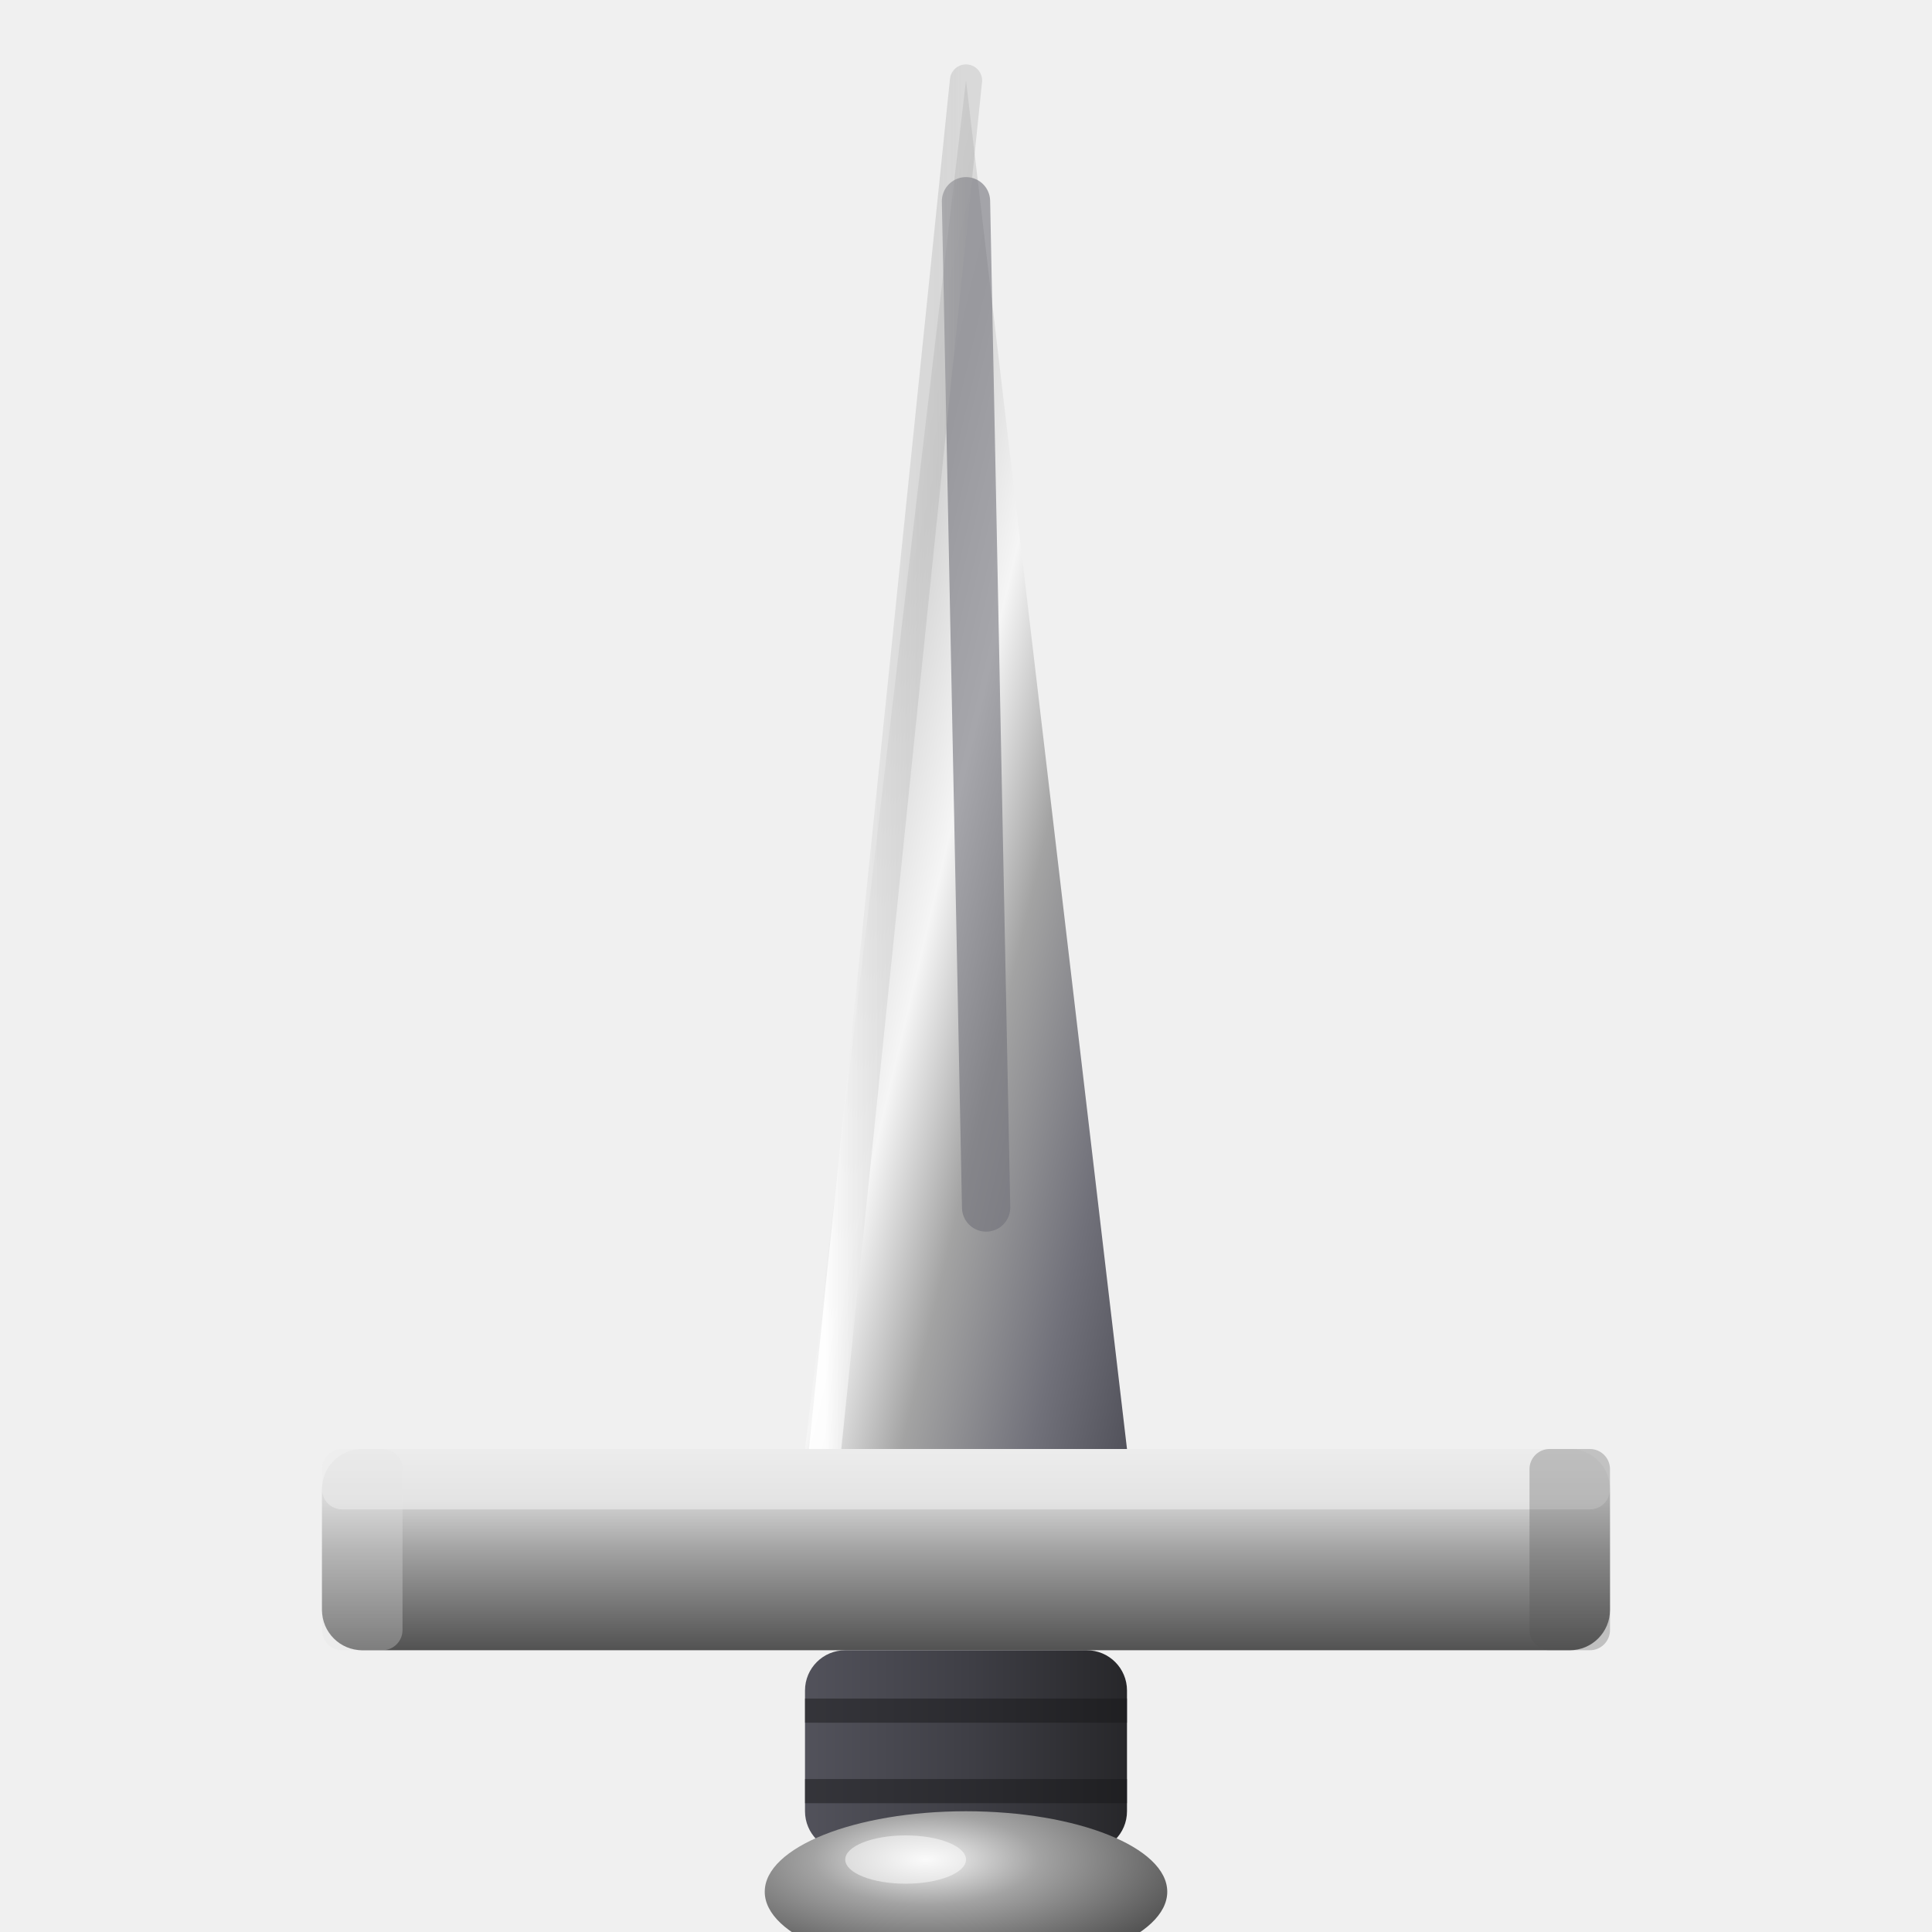
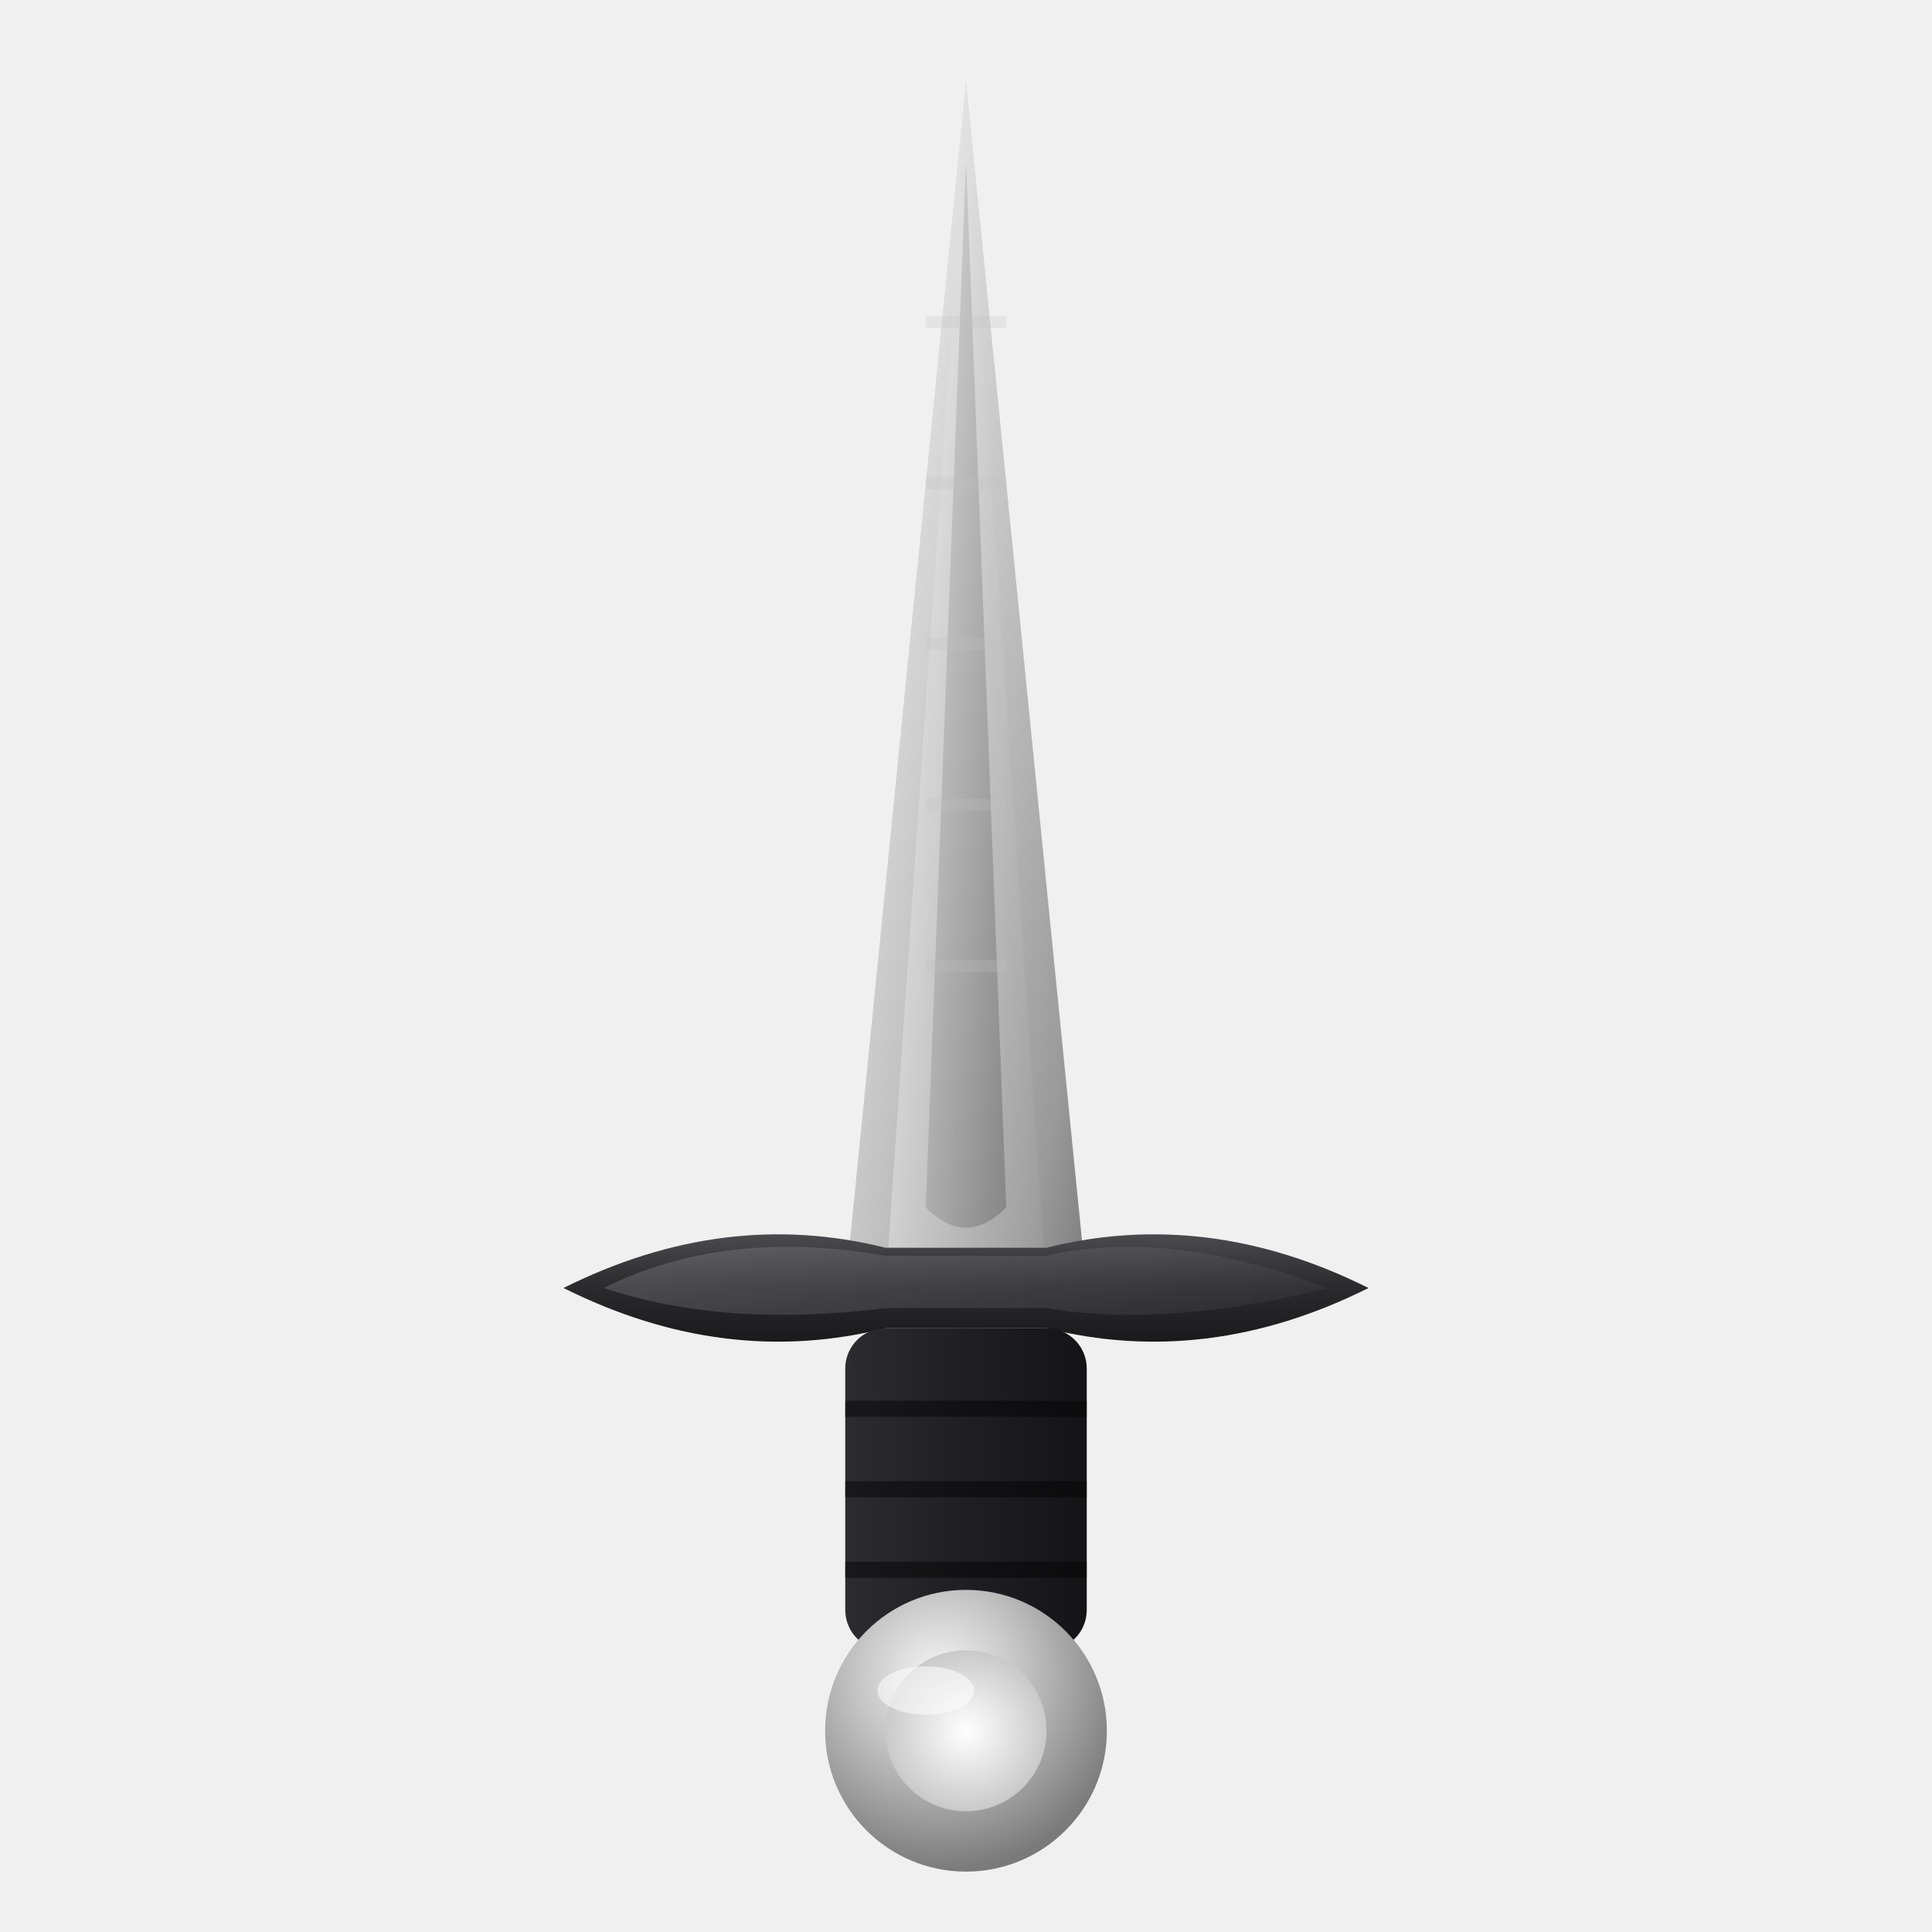
<svg xmlns="http://www.w3.org/2000/svg" viewBox="0 0 48 48">
  <defs>
-     <linearGradient id="blade" x1="0%" y1="0%" x2="100%" y2="100%">
-       <stop offset="0%" stop-color="#fafafa" />
-       <stop offset="15%" stop-color="#e5e5e5" />
-       <stop offset="35%" stop-color="#d4d4d4" />
-       <stop offset="50%" stop-color="#f5f5f5" />
-       <stop offset="65%" stop-color="#a3a3a3" />
-       <stop offset="85%" stop-color="#71717a" />
-       <stop offset="100%" stop-color="#52525b" />
+     <linearGradient id="bladeMain" x1="0%" y1="0%" x2="100%" y2="100%">
+       <stop offset="0%" stop-color="#ffffff" />
+       <stop offset="15%" stop-color="#f0f0f0" />
+       <stop offset="35%" stop-color="#d6d6d6" />
+       <stop offset="60%" stop-color="#b8b8b8" />
+       <stop offset="85%" stop-color="#9a9a9a" />
+       <stop offset="100%" stop-color="#7a7a7a" />
    </linearGradient>
-     <linearGradient id="guard" x1="0%" y1="0%" x2="0%" y2="100%">
-       <stop offset="0%" stop-color="#e5e5e5" />
-       <stop offset="25%" stop-color="#d4d4d4" />
-       <stop offset="50%" stop-color="#a3a3a3" />
-       <stop offset="100%" stop-color="#525252" />
+     <linearGradient id="bladeEdge" x1="0%" y1="0%" x2="100%" y2="0%">
+       <stop offset="0%" stop-color="#ffffff" stop-opacity="0.9" />
+       <stop offset="100%" stop-color="#bfbfbf" stop-opacity="0.3" />
    </linearGradient>
-     <linearGradient id="handle" x1="0%" y1="0%" x2="100%" y2="0%">
-       <stop offset="0%" stop-color="#52525b" />
-       <stop offset="50%" stop-color="#3f3f46" />
-       <stop offset="100%" stop-color="#27272a" />
+     <linearGradient id="fullerGrad" x1="0%" y1="0%" x2="100%" y2="100%">
+       <stop offset="0%" stop-color="#cfcfcf" />
+       <stop offset="50%" stop-color="#9a9a9a" />
+       <stop offset="100%" stop-color="#6a6a6a" />
    </linearGradient>
-     <radialGradient id="pommel" cx="40%" cy="30%" r="70%">
+     <linearGradient id="guardMetal" x1="0%" y1="0%" x2="0%" y2="100%">
+       <stop offset="0%" stop-color="#4a4a4f" />
+       <stop offset="50%" stop-color="#2a2a2d" />
+       <stop offset="100%" stop-color="#1a1a1d" />
+     </linearGradient>
+     <linearGradient id="guardHighlight" x1="0%" y1="0%" x2="100%" y2="0%">
+       <stop offset="0%" stop-color="#f5f5f5" stop-opacity="0.4" />
+       <stop offset="100%" stop-color="#ffffff" stop-opacity="0.1" />
+     </linearGradient>
+     <linearGradient id="gripWrap" x1="0%" y1="0%" x2="100%" y2="0%">
+       <stop offset="0%" stop-color="#2c2c30" />
+       <stop offset="50%" stop-color="#1f1f23" />
+       <stop offset="100%" stop-color="#141417" />
+     </linearGradient>
+     <radialGradient id="pommelOuter" cx="40%" cy="30%" r="70%">
      <stop offset="0%" stop-color="#f5f5f5" />
-       <stop offset="40%" stop-color="#a3a3a3" />
-       <stop offset="100%" stop-color="#525252" />
+       <stop offset="40%" stop-color="#c7c7c7" />
+       <stop offset="100%" stop-color="#7a7a7a" />
    </radialGradient>
-     <linearGradient id="edge" x1="0%" y1="0%" x2="100%" y2="0%">
-       <stop offset="0%" stop-color="#ffffff" stop-opacity="0.9" />
-       <stop offset="100%" stop-color="#a3a3a3" stop-opacity="0.3" />
-     </linearGradient>
+     <radialGradient id="pommelInner" cx="50%" cy="50%" r="60%">
+       <stop offset="0%" stop-color="#ffffff" />
+       <stop offset="100%" stop-color="#bfbfbf" />
+     </radialGradient>
  </defs>
-   <path d="M24 2L28 36H20L24 2Z" fill="url(#blade)" />
-   <path d="M24 5L24.5 30" stroke="#71717a" stroke-width="1.2" stroke-linecap="round" stroke-opacity="0.6" />
-   <path d="M24 2L20.5 36" stroke="url(#edge)" stroke-width="0.8" stroke-linecap="round" />
-   <rect x="8" y="36" width="32" height="5" rx="1" fill="url(#guard)" />
-   <rect x="8" y="36" width="32" height="1.5" rx="0.5" fill="#f5f5f5" fill-opacity="0.5" />
-   <rect x="8" y="36" width="2" height="5" rx="0.5" fill="#e5e5e5" fill-opacity="0.3" />
-   <rect x="38" y="36" width="2" height="5" rx="0.5" fill="#525252" fill-opacity="0.3" />
-   <rect x="20" y="41" width="8" height="5" rx="1" fill="url(#handle)" />
-   <path d="M20 42.5H28M20 44.5H28" stroke="#18181b" stroke-width="0.6" stroke-opacity="0.5" />
-   <ellipse cx="24" cy="47" rx="5" ry="2" fill="url(#pommel)" />
-   <ellipse cx="22.5" cy="46.2" rx="1.5" ry="0.6" fill="#ffffff" fill-opacity="0.5" />
+   <path d="M24 2 L27 32 Q24 34 21 32 Z" fill="url(#bladeMain)" />
+   <path d="M24 3 L26 32 Q24 33 22 32 Z" fill="url(#bladeEdge)" opacity="0.35" />
+   <path d="M24 4 L25 30 Q24 31 23 30 Z" fill="url(#fullerGrad)" opacity="0.55" />
+   <line x1="23" y1="8" x2="25" y2="8" stroke="#bfbfbf" stroke-width="0.3" opacity="0.25" />
+   <line x1="23" y1="12" x2="25" y2="12" stroke="#bfbfbf" stroke-width="0.3" opacity="0.25" />
+   <line x1="23" y1="16" x2="25" y2="16" stroke="#bfbfbf" stroke-width="0.3" opacity="0.25" />
+   <line x1="23" y1="20" x2="25" y2="20" stroke="#bfbfbf" stroke-width="0.3" opacity="0.25" />
+   <line x1="23" y1="24" x2="25" y2="24" stroke="#bfbfbf" stroke-width="0.3" opacity="0.25" />
+   <path d="M14 32 Q18 30 22 31 H26 Q30 30 34 32 Q30 34 26 33 H22 Q18 34 14 32 Z" fill="url(#guardMetal)" />
+   <path d="M15 32 Q18 30.5 22 31.2 H26 Q29 30.5 33 32 Q29 33 26 32.5 H22 Q18 33 15 32 Z" fill="url(#guardHighlight)" opacity="0.4" />
+   <rect x="21" y="33" width="6" height="8" rx="1" fill="url(#gripWrap)" />
+   <line x1="21" y1="35" x2="27" y2="35" stroke="#000" stroke-width="0.4" stroke-opacity="0.45" />
+   <line x1="21" y1="37" x2="27" y2="37" stroke="#000" stroke-width="0.4" stroke-opacity="0.45" />
+   <line x1="21" y1="39" x2="27" y2="39" stroke="#000" stroke-width="0.4" stroke-opacity="0.45" />
+   <circle cx="24" cy="43" r="3.5" fill="url(#pommelOuter)" />
+   <circle cx="24" cy="43" r="2" fill="url(#pommelInner)" />
+   <ellipse cx="23" cy="42" rx="1.2" ry="0.6" fill="#ffffff" opacity="0.55" />
</svg>
